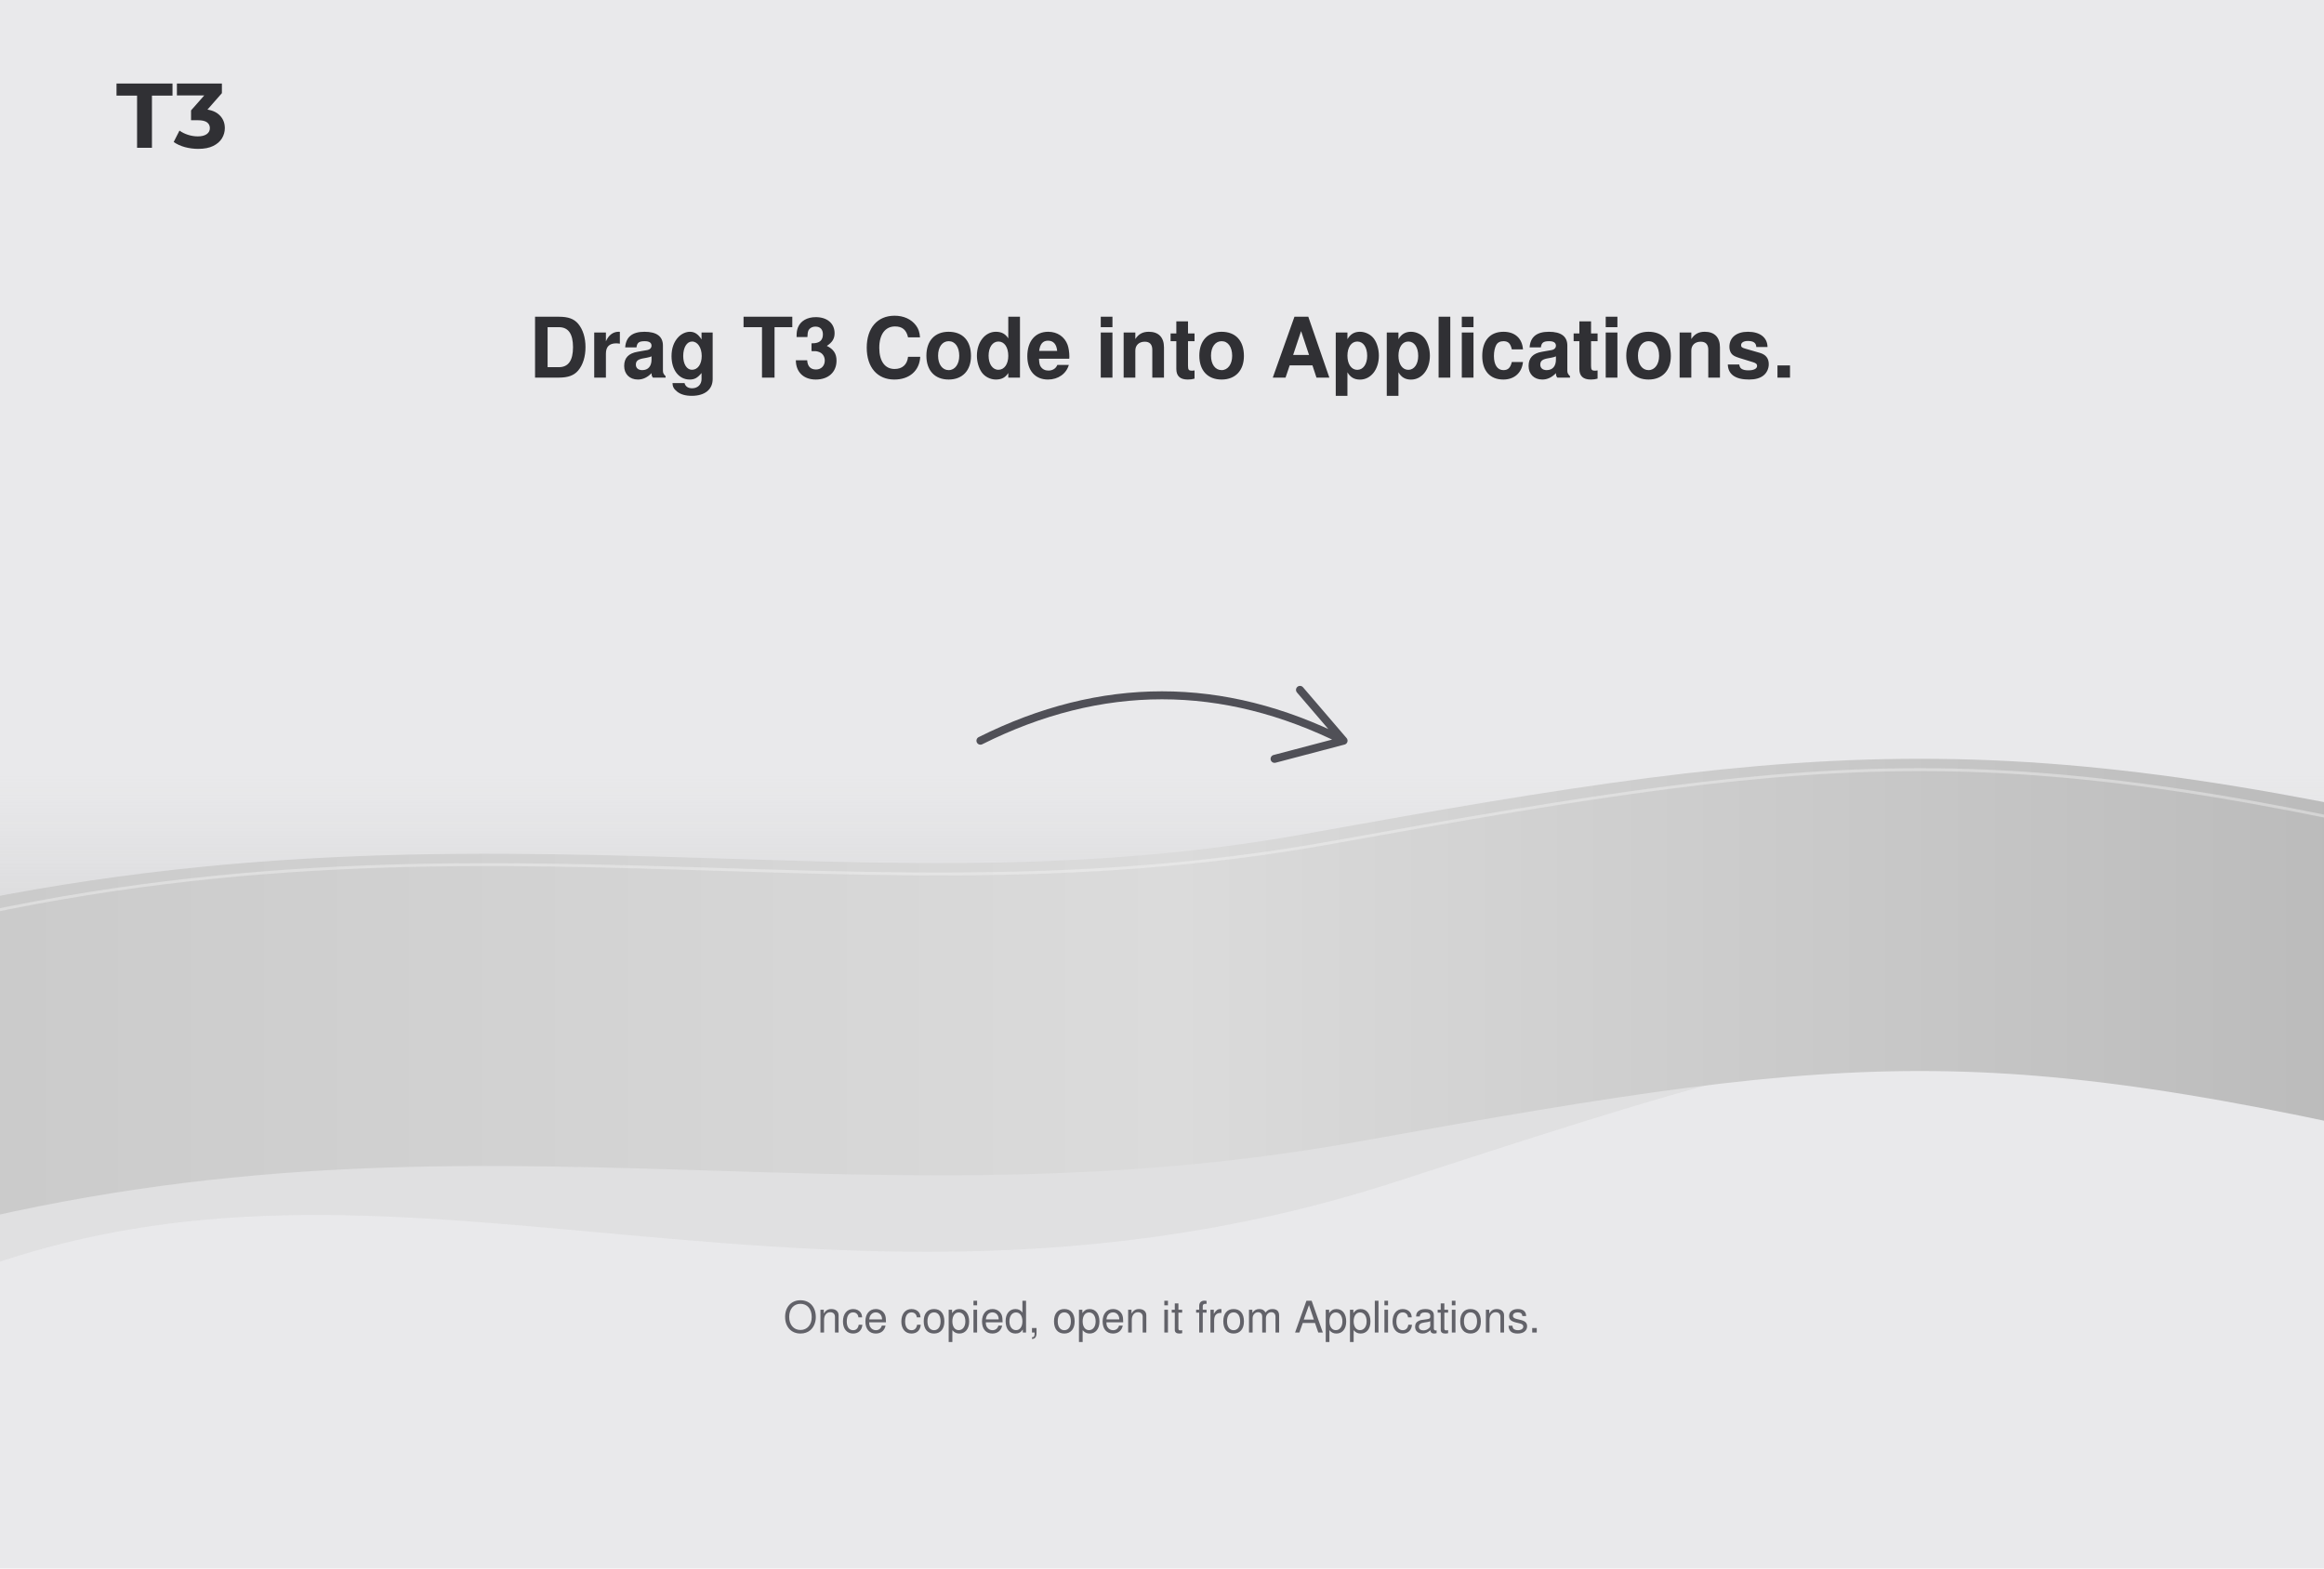
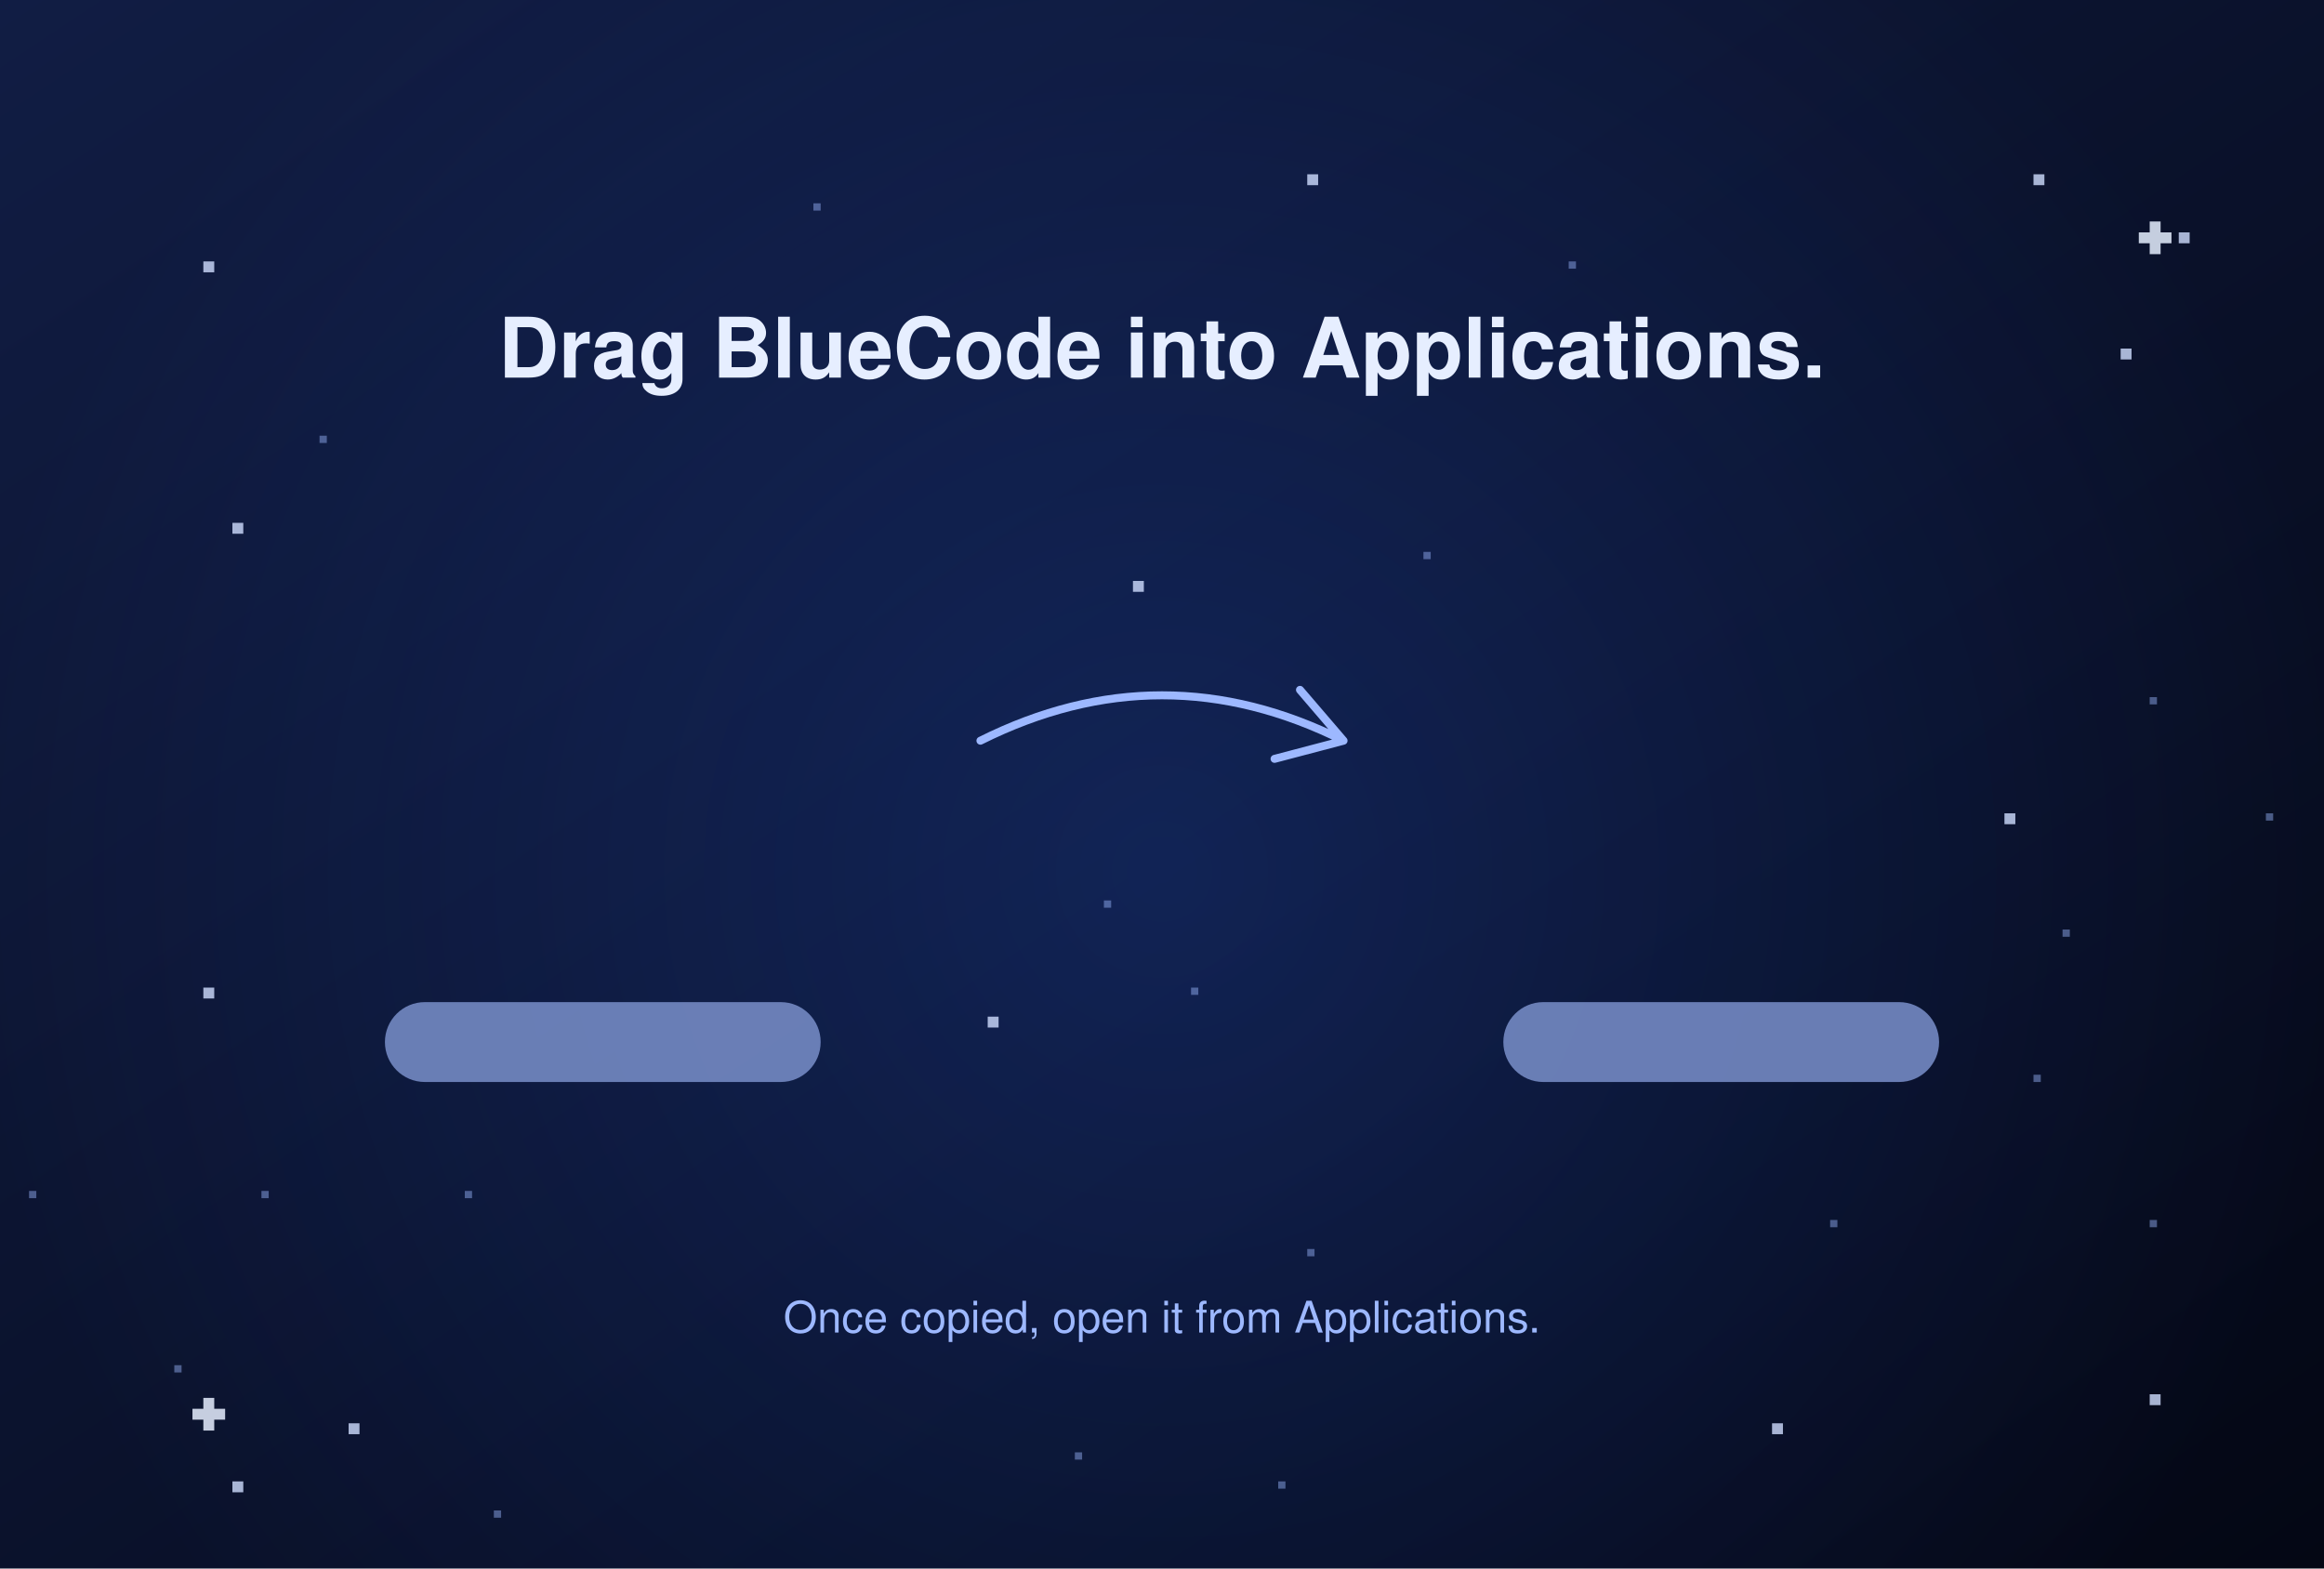
<svg xmlns="http://www.w3.org/2000/svg" width="1280" height="864" viewBox="0 0 640 432">
  <defs>
-     <linearGradient id="veil" x1="0" y1="0" x2="0" y2="1">
-       <stop stop-color="#B7B7B7" stop-opacity="0" />
-       <stop offset=".55" stop-color="#A5A5A5" stop-opacity=".24" />
-       <stop offset="1" stop-color="#D1D1D1" stop-opacity=".4" />
+     <linearGradient id="sky" x1="0" y1="0" x2="1" y2="1">
+       <stop stop-color="#111D44" />
+       <stop offset="1" stop-color="#040714" />
    </linearGradient>
-     <linearGradient id="silk" x1="0" y1="0" x2="1" y2="0">
-       <stop stop-color="#C8C8C8" />
-       <stop offset=".5" stop-color="#DBDBDB" />
-       <stop offset="1" stop-color="#B5B5B5" />
-     </linearGradient>
+     <radialGradient id="glow" cx="320" cy="240" r="330" gradientUnits="userSpaceOnUse">
+       <stop stop-color="#2F6BFF" stop-opacity=".2" />
+       <stop offset="1" stop-color="#2F6BFF" stop-opacity="0" />
+     </radialGradient>
  </defs>
-   <rect width="640" height="432" fill="#E9E9EB" />
-   <path d="M-60 293C95 220 214 304 362 256S559 191 707 257" stroke="url(#veil)" stroke-width="146" fill="none" opacity="1" stroke-linecap="round" stroke-linejoin="round" />
-   <path d="M-60 306C113 252 223 298 367 272S553 242 707 280" stroke="url(#silk)" stroke-width="86" fill="none" opacity="1" stroke-linecap="round" stroke-linejoin="round" />
-   <path d="M-60 266C113 212 223 258 367 232S553 202 707 240" stroke="#F5F5F5" stroke-width="0.8" fill="none" opacity="0.42" stroke-linecap="round" stroke-linejoin="round" />
-   <svg x="32" y="23" width="30" height="18" viewBox="15.531 37 94.394 56.96" fill="#303034">
-     <path d="M33.451 93V47.56H15.531V37H64.331V47.56H46.411V93H33.451ZM86.725 93.96C82.832 93.96 78.965 93.453 75.125 92.44C71.285 91.373 68.032 89.88 65.365 87.96L70.405 78.04C72.539 79.587 75.019 80.813 77.845 81.72C80.672 82.627 83.525 83.08 86.405 83.08C89.659 83.08 92.219 82.44 94.085 81.16C95.952 79.88 96.885 78.12 96.885 75.88C96.885 73.747 96.059 72.067 94.405 70.84C92.752 69.613 90.085 69 86.405 69H80.485V60.44L96.085 42.76L97.525 47.4H68.165V37H107.365V45.4L91.845 63.08L85.285 59.32H89.045C95.925 59.32 101.125 60.867 104.645 63.96C108.165 67.053 109.925 71.027 109.925 75.88C109.925 79.027 109.099 81.987 107.445 84.76C105.792 87.48 103.259 89.693 99.845 91.4C96.432 93.107 92.059 93.96 86.725 93.96Z" />
-   </svg>
-   <text x="320" y="104" fill="#303034" font-family="Helvetica" font-size="23" font-weight="700" text-anchor="middle">Drag T3 Code into Applications.</text>
-   <path d="M270 204Q320 179 370 204M358 190L370 204L351 209" stroke="#505057" stroke-width="2.2" fill="none" opacity="1" stroke-linecap="round" stroke-linejoin="round" />
-   <text x="320" y="367" fill="#626269" font-family="Helvetica" font-size="12" font-weight="400" text-anchor="middle">Once copied, open it from Applications.</text>
+   <rect width="640" height="432" fill="url(#sky)" />
+   <rect width="640" height="432" fill="url(#glow)" />
+   <path fill="#9DB8FF" fill-opacity=".45" d="M224 56h2v2h-2zM432 72h2v2h-2zM568 256h2v2h-2zM592 336h2v2h-2zM304 248h2v2h-2zM128 328h2v2h-2zM72 328h2v2h-2zM328 272h2v2h-2zM592 192h2v2h-2zM352 408h2v2h-2zM48 376h2v2h-2zM360 344h2v2h-2zM296 400h2v2h-2zM136 416h2v2h-2zM88 120h2v2h-2zM392 152h2v2h-2zM504 336h2v2h-2zM8 328h2v2h-2zM624 224h2v2h-2zM560 296h2v2h-2z" />
+   <path fill="#CFDDFF" fill-opacity=".8" d="M56 72h3v3h-3zM600 64h3v3h-3zM584 96h3v3h-3zM312 160h3v3h-3zM488 392h3v3h-3zM64 408h3v3h-3zM592 384h3v3h-3zM360 48h3v3h-3zM64 144h3v3h-3zM552 224h3v3h-3zM56 272h3v3h-3zM272 280h3v3h-3zM560 48h3v3h-3zM96 392h3v3h-3z" />
+   <path fill="#E6EEFF" fill-opacity=".85" d="M592 64h3v3h-3zM589 64h3v3h-3zM595 64h3v3h-3zM592 61h3v3h-3zM592 67h3v3h-3zM56 388h3v3h-3zM53 388h3v3h-3zM59 388h3v3h-3zM56 385h3v3h-3zM56 391h3v3h-3z" />
+   <rect x="106" y="276" width="120" height="22" rx="11" fill="#7489C2" fill-opacity=".9" />
+   <rect x="414" y="276" width="120" height="22" rx="11" fill="#7489C2" fill-opacity=".9" />
+   <text x="320" y="104" fill="#E6EEFF" font-family="Helvetica" font-size="23" font-weight="700" text-anchor="middle">Drag BlueCode into Applications.</text>
+   <path d="M270 204Q320 179 370 204M358 190L370 204L351 209" stroke="#9DB8FF" stroke-width="2.2" fill="none" stroke-linecap="round" stroke-linejoin="round" />
+   <text x="320" y="367" fill="#9DB8FF" font-family="Helvetica" font-size="12" font-weight="400" text-anchor="middle">Once copied, open it from Applications.</text>
</svg>
